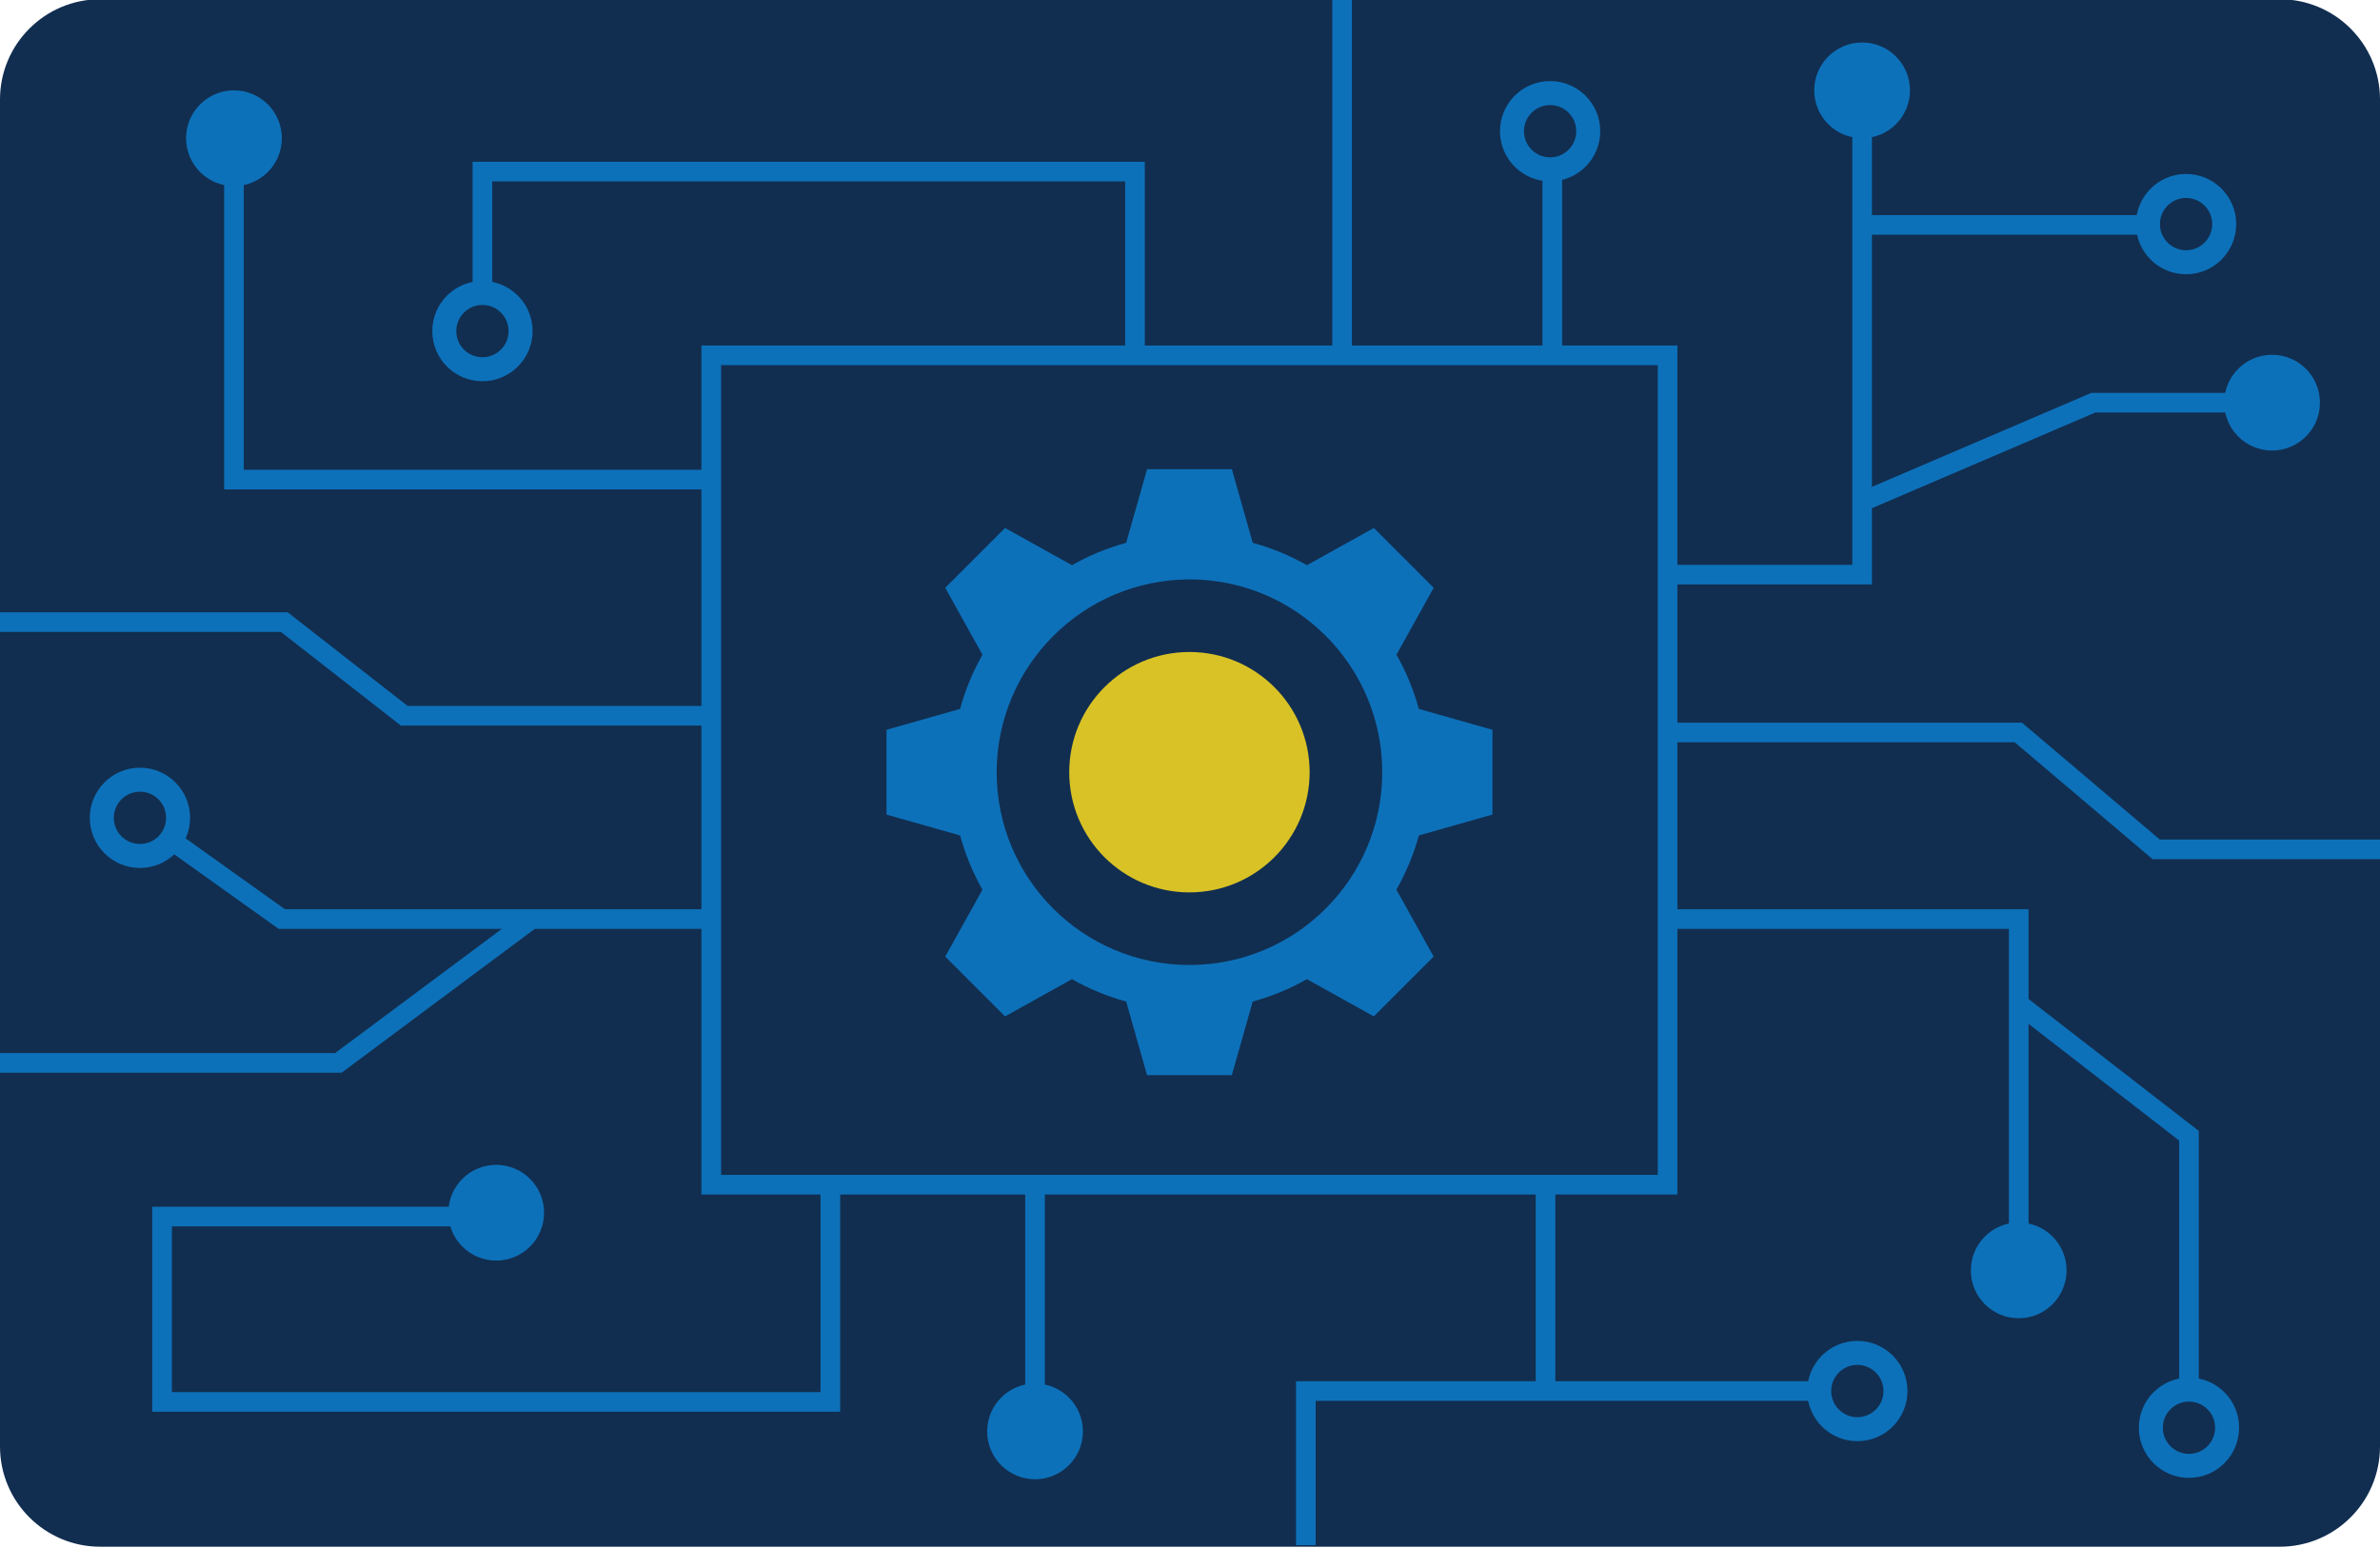
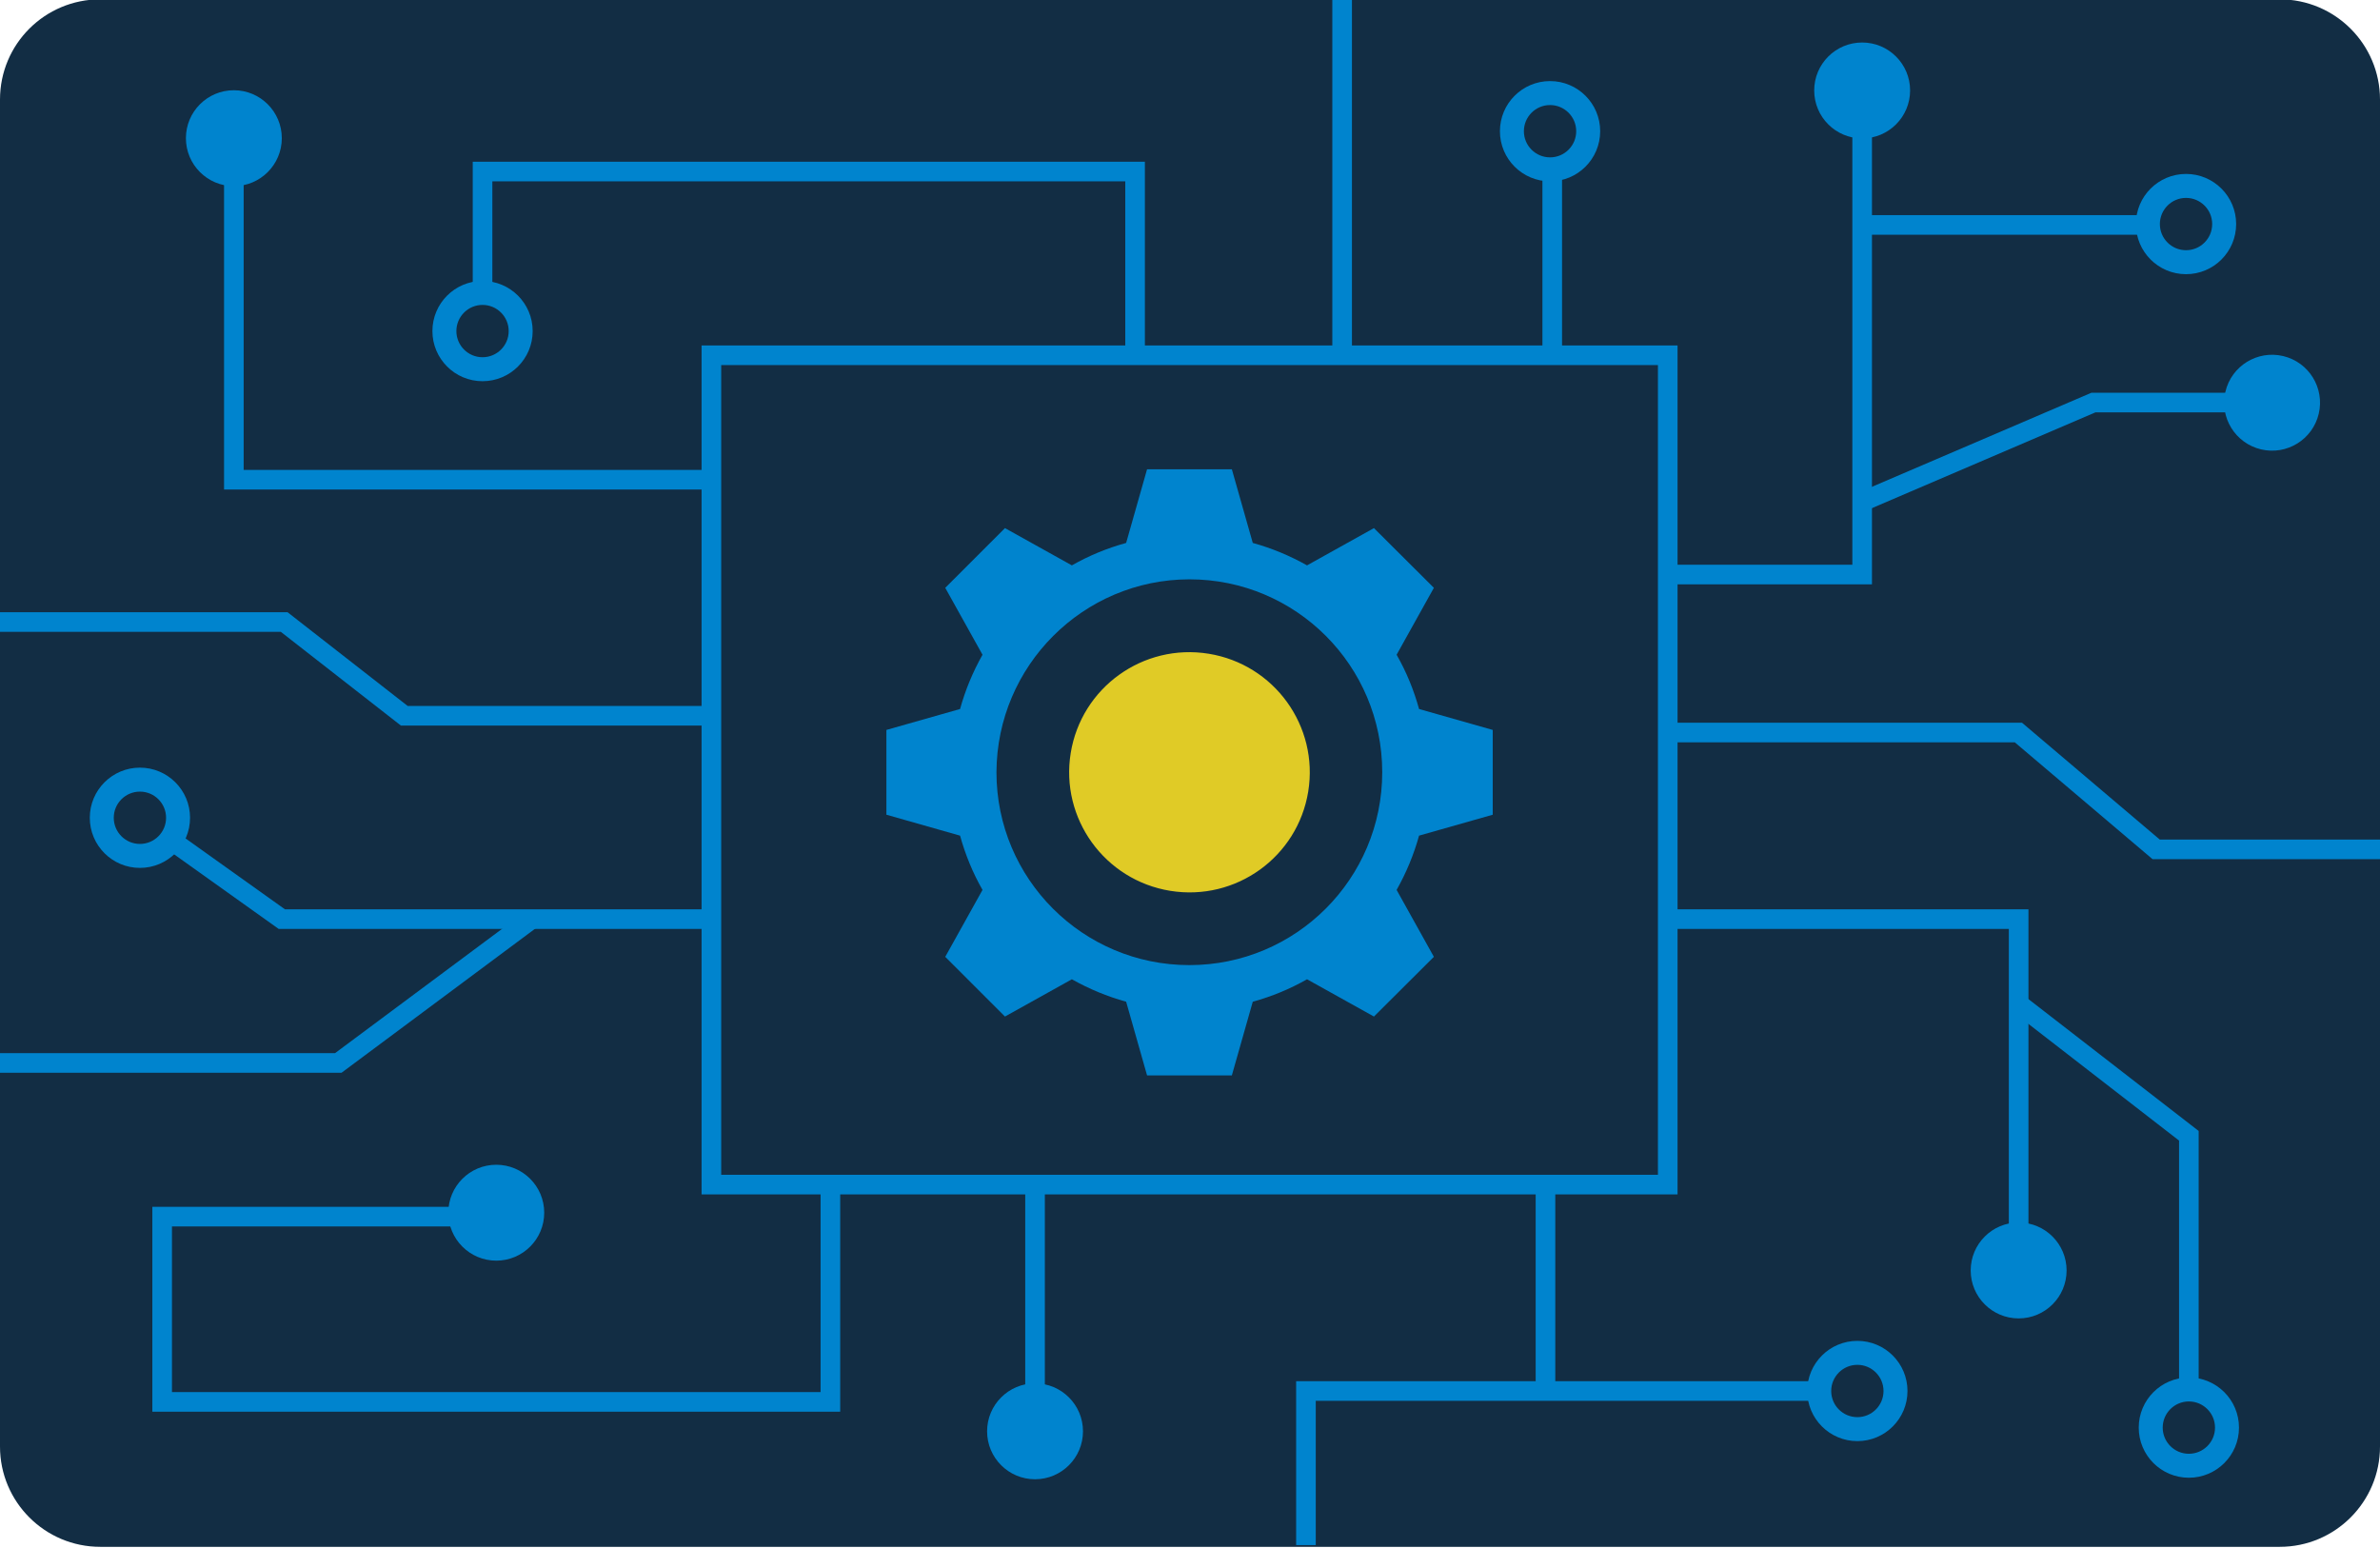
- <svg xmlns="http://www.w3.org/2000/svg" id="Layer_1" data-name="Layer 1" viewBox="0 0 1092 710">
-   <defs>
-     <style>.cls-1{fill:#112e50;}.cls-2,.cls-3{fill:none;stroke:#0d71ba;stroke-miterlimit:10;}.cls-2{stroke-width:9px;}.cls-3{stroke-width:11px;}.cls-4{fill:#0d71ba;}.cls-5{fill:#d9c226;}</style>
-   </defs>
-   <rect class="cls-1" y="-0.35" width="1092" height="710" rx="46" ry="46" />
-   <polyline class="cls-2" points="520.76 160.8 520.76 78.73 221.35 78.73 221.35 134.41" />
-   <line class="cls-2" x1="615.79" y1="159.8" x2="615.79" y2="-0.35" />
-   <line class="cls-2" x1="712.23" y1="166.78" x2="712.23" y2="76.7" />
-   <line class="cls-2" x1="474.9" y1="636.02" x2="474.9" y2="543.55" />
-   <polyline class="cls-2" points="761.32 263.65 854.38 263.65 854.38 49.2" />
-   <line class="cls-2" x1="987.03" y1="103.19" x2="855.54" y2="103.19" />
-   <polyline class="cls-2" points="1053.54 184.74 960.52 184.74 855.54 229.7" />
-   <polyline class="cls-2" points="769.23 336.07 926.06 336.07 989.31 389.69 1092.23 389.69" />
-   <polyline class="cls-2" points="769.23 421.68 926.23 421.68 926.23 577.97" />
-   <polyline class="cls-2" points="1004.35 637.55 1004.35 521.09 926.23 460.56" />
-   <polyline class="cls-2" points="709.13 547.06 709.13 638.22 834.68 638.22 599.15 638.22 599.15 708.92" />
-   <polyline class="cls-2" points="380.99 543.55 380.99 643.22 74.36 643.22 74.36 558.17 221.35 558.17" />
-   <polyline class="cls-2" points="324.22 220.05 107.35 220.05 107.35 63.41" />
-   <polyline class="cls-2" points="323.22 421.68 129.31 421.68 78.45 385.39" />
-   <polyline class="cls-2" points="-0.74 487.67 155.24 487.67 243.85 421.68" />
-   <polyline class="cls-2" points="323.22 328.4 185.48 328.4 130.44 285.42 -0.74 285.42" />
-   <circle class="cls-3" cx="221.35" cy="151.91" r="17.5" />
-   <circle class="cls-3" cx="64.21" cy="375.23" r="17.5" />
-   <circle class="cls-3" cx="711.23" cy="60.2" r="17.5" />
-   <circle class="cls-3" cx="1004.35" cy="655.05" r="17.5" />
-   <circle class="cls-3" cx="852.19" cy="638.22" r="17.5" />
-   <circle class="cls-4" cx="107.35" cy="63.41" r="21.96" />
-   <circle class="cls-4" cx="854.38" cy="41.45" r="21.96" />
-   <circle class="cls-4" cx="1042.48" cy="184.74" r="21.96" />
-   <circle class="cls-4" cx="926.23" cy="582.86" r="21.96" />
-   <circle class="cls-4" cx="474.9" cy="656.74" r="21.96" />
-   <circle class="cls-4" cx="227.67" cy="556.41" r="21.96" />
-   <circle class="cls-3" cx="1003.02" cy="102.82" r="17.5" />
-   <rect class="cls-2" x="326.35" y="163.02" width="438.78" height="380.53" />
-   <path class="cls-4" d="M526.3,215.29l-9.58,33.76a108.59,108.59,0,0,0-24.88,10.27l-30.7-17.08L433.7,269.68l17.08,30.71a108.52,108.52,0,0,0-10.27,24.87l-33.76,9.58v38.89l33.76,9.58a108.59,108.59,0,0,0,10.27,24.88l-17.08,30.7,27.44,27.44,30.7-17.08a108.59,108.59,0,0,0,24.88,10.27l9.58,33.76h38.89l9.58-33.76a108.52,108.52,0,0,0,24.87-10.27l30.7,17.08,27.45-27.44-17.08-30.7A108.59,108.59,0,0,0,651,383.31l33.76-9.58V334.84L651,325.26a108.52,108.52,0,0,0-10.27-24.87l17.08-30.71-27.45-27.44-30.7,17.08a108.52,108.52,0,0,0-24.87-10.27l-9.58-33.76Zm19.44,50.54a88.46,88.46,0,1,1-88.45,88.46A88.65,88.65,0,0,1,545.74,265.83Z" />
-   <circle class="cls-5" cx="545.74" cy="354.29" r="55.15" />
+ <svg xmlns="http://www.w3.org/2000/svg" version="1.1" id="Layer_1" x="0px" y="0px" viewBox="0 0 1092 710" style="enable-background:new 0 0 1092 710;" xml:space="preserve">
+   <style type="text/css">
+ 	.st0{fill:#122D44;}
+ 	.st1{fill:none;stroke:#0084CE;stroke-width:9;stroke-miterlimit:10;}
+ 	.st2{fill:none;stroke:#0084CE;stroke-width:11;stroke-miterlimit:10;}
+ 	.st3{fill:#0084CE;}
+ 	.st4{fill:#E0CB26;}
+ </style>
+   <path class="st0" d="M46-0.3h1000c25.4,0,46,20.6,46,46v618c0,25.4-20.6,46-46,46H46c-25.4,0-46-20.6-46-46v-618  C0,20.2,20.6-0.3,46-0.3z" />
+   <polyline class="st1" points="520.8,160.8 520.8,78.7 221.4,78.7 221.4,134.4 " />
+   <line class="st1" x1="615.8" y1="159.8" x2="615.8" y2="-0.3" />
+   <line class="st1" x1="712.2" y1="166.8" x2="712.2" y2="76.7" />
+   <line class="st1" x1="474.9" y1="636" x2="474.9" y2="543.5" />
+   <polyline class="st1" points="761.3,263.6 854.4,263.6 854.4,49.2 " />
+   <line class="st1" x1="987" y1="103.2" x2="855.5" y2="103.2" />
+   <polyline class="st1" points="1053.5,184.7 960.5,184.7 855.5,229.7 " />
+   <polyline class="st1" points="769.2,336.1 926.1,336.1 989.3,389.7 1092.2,389.7 " />
+   <polyline class="st1" points="769.2,421.7 926.2,421.7 926.2,578 " />
+   <polyline class="st1" points="1004.3,637.5 1004.3,521.1 926.2,460.6 " />
+   <polyline class="st1" points="709.1,547.1 709.1,638.2 834.7,638.2 599.2,638.2 599.2,708.9 " />
+   <polyline class="st1" points="381,543.5 381,643.2 74.4,643.2 74.4,558.2 221.4,558.2 " />
+   <polyline class="st1" points="324.2,220.1 107.3,220.1 107.3,63.4 " />
+   <polyline class="st1" points="323.2,421.7 129.3,421.7 78.4,385.4 " />
+   <polyline class="st1" points="-0.7,487.7 155.2,487.7 243.9,421.7 " />
+   <polyline class="st1" points="323.2,328.4 185.5,328.4 130.4,285.4 -0.7,285.4 " />
+   <circle class="st2" cx="221.4" cy="151.9" r="17.5" />
+   <circle class="st2" cx="64.2" cy="375.2" r="17.5" />
+   <circle class="st2" cx="711.2" cy="60.2" r="17.5" />
+   <circle class="st2" cx="1004.3" cy="655" r="17.5" />
+   <circle class="st2" cx="852.2" cy="638.2" r="17.5" />
+   <circle class="st3" cx="107.3" cy="63.4" r="22" />
+   <circle class="st3" cx="854.4" cy="41.5" r="22" />
+   <ellipse transform="matrix(0.2298 -0.9732 0.9732 0.2298 623.1691 1156.888)" class="st3" cx="1042.5" cy="184.7" rx="22" ry="22" />
+   <circle class="st3" cx="926.2" cy="582.9" r="22" />
+   <circle class="st3" cx="474.9" cy="656.7" r="22" />
+   <circle class="st3" cx="227.7" cy="556.4" r="22" />
+   <circle class="st2" cx="1003" cy="102.8" r="17.5" />
+   <rect x="326.4" y="163" class="st1" width="438.8" height="380.5" />
+   <path class="st3" d="M526.3,215.3l-9.6,33.8c-8.7,2.4-17,5.8-24.9,10.3l-30.7-17.1l-27.4,27.4l17.1,30.7  c-4.4,7.8-7.9,16.2-10.3,24.9l-33.8,9.6v38.9l33.8,9.6c2.4,8.7,5.8,17,10.3,24.9l-17.1,30.7l27.4,27.4l30.7-17.1  c7.8,4.4,16.2,7.9,24.9,10.3l9.6,33.8h38.9l9.6-33.8c8.7-2.4,17-5.8,24.9-10.3l30.7,17.1l27.5-27.4l-17.1-30.7  c4.4-7.8,7.9-16.2,10.3-24.9l33.8-9.6v-38.9l-33.8-9.6c-2.4-8.7-5.8-17-10.3-24.9l17.1-30.7l-27.5-27.4l-30.7,17.1  c-7.8-4.4-16.2-7.9-24.9-10.3l-9.6-33.8L526.3,215.3z M545.7,265.8c48.9,0,88.5,39.6,88.5,88.5c0,48.9-39.6,88.5-88.5,88.5  c-48.9,0-88.5-39.6-88.5-88.5c0,0,0,0,0,0C457.4,305.5,496.9,265.9,545.7,265.8z" />
+   <ellipse transform="matrix(0.1602 -0.9871 0.9871 0.1602 108.6069 836.2322)" class="st4" cx="545.7" cy="354.3" rx="55.1" ry="55.2" />
</svg>
